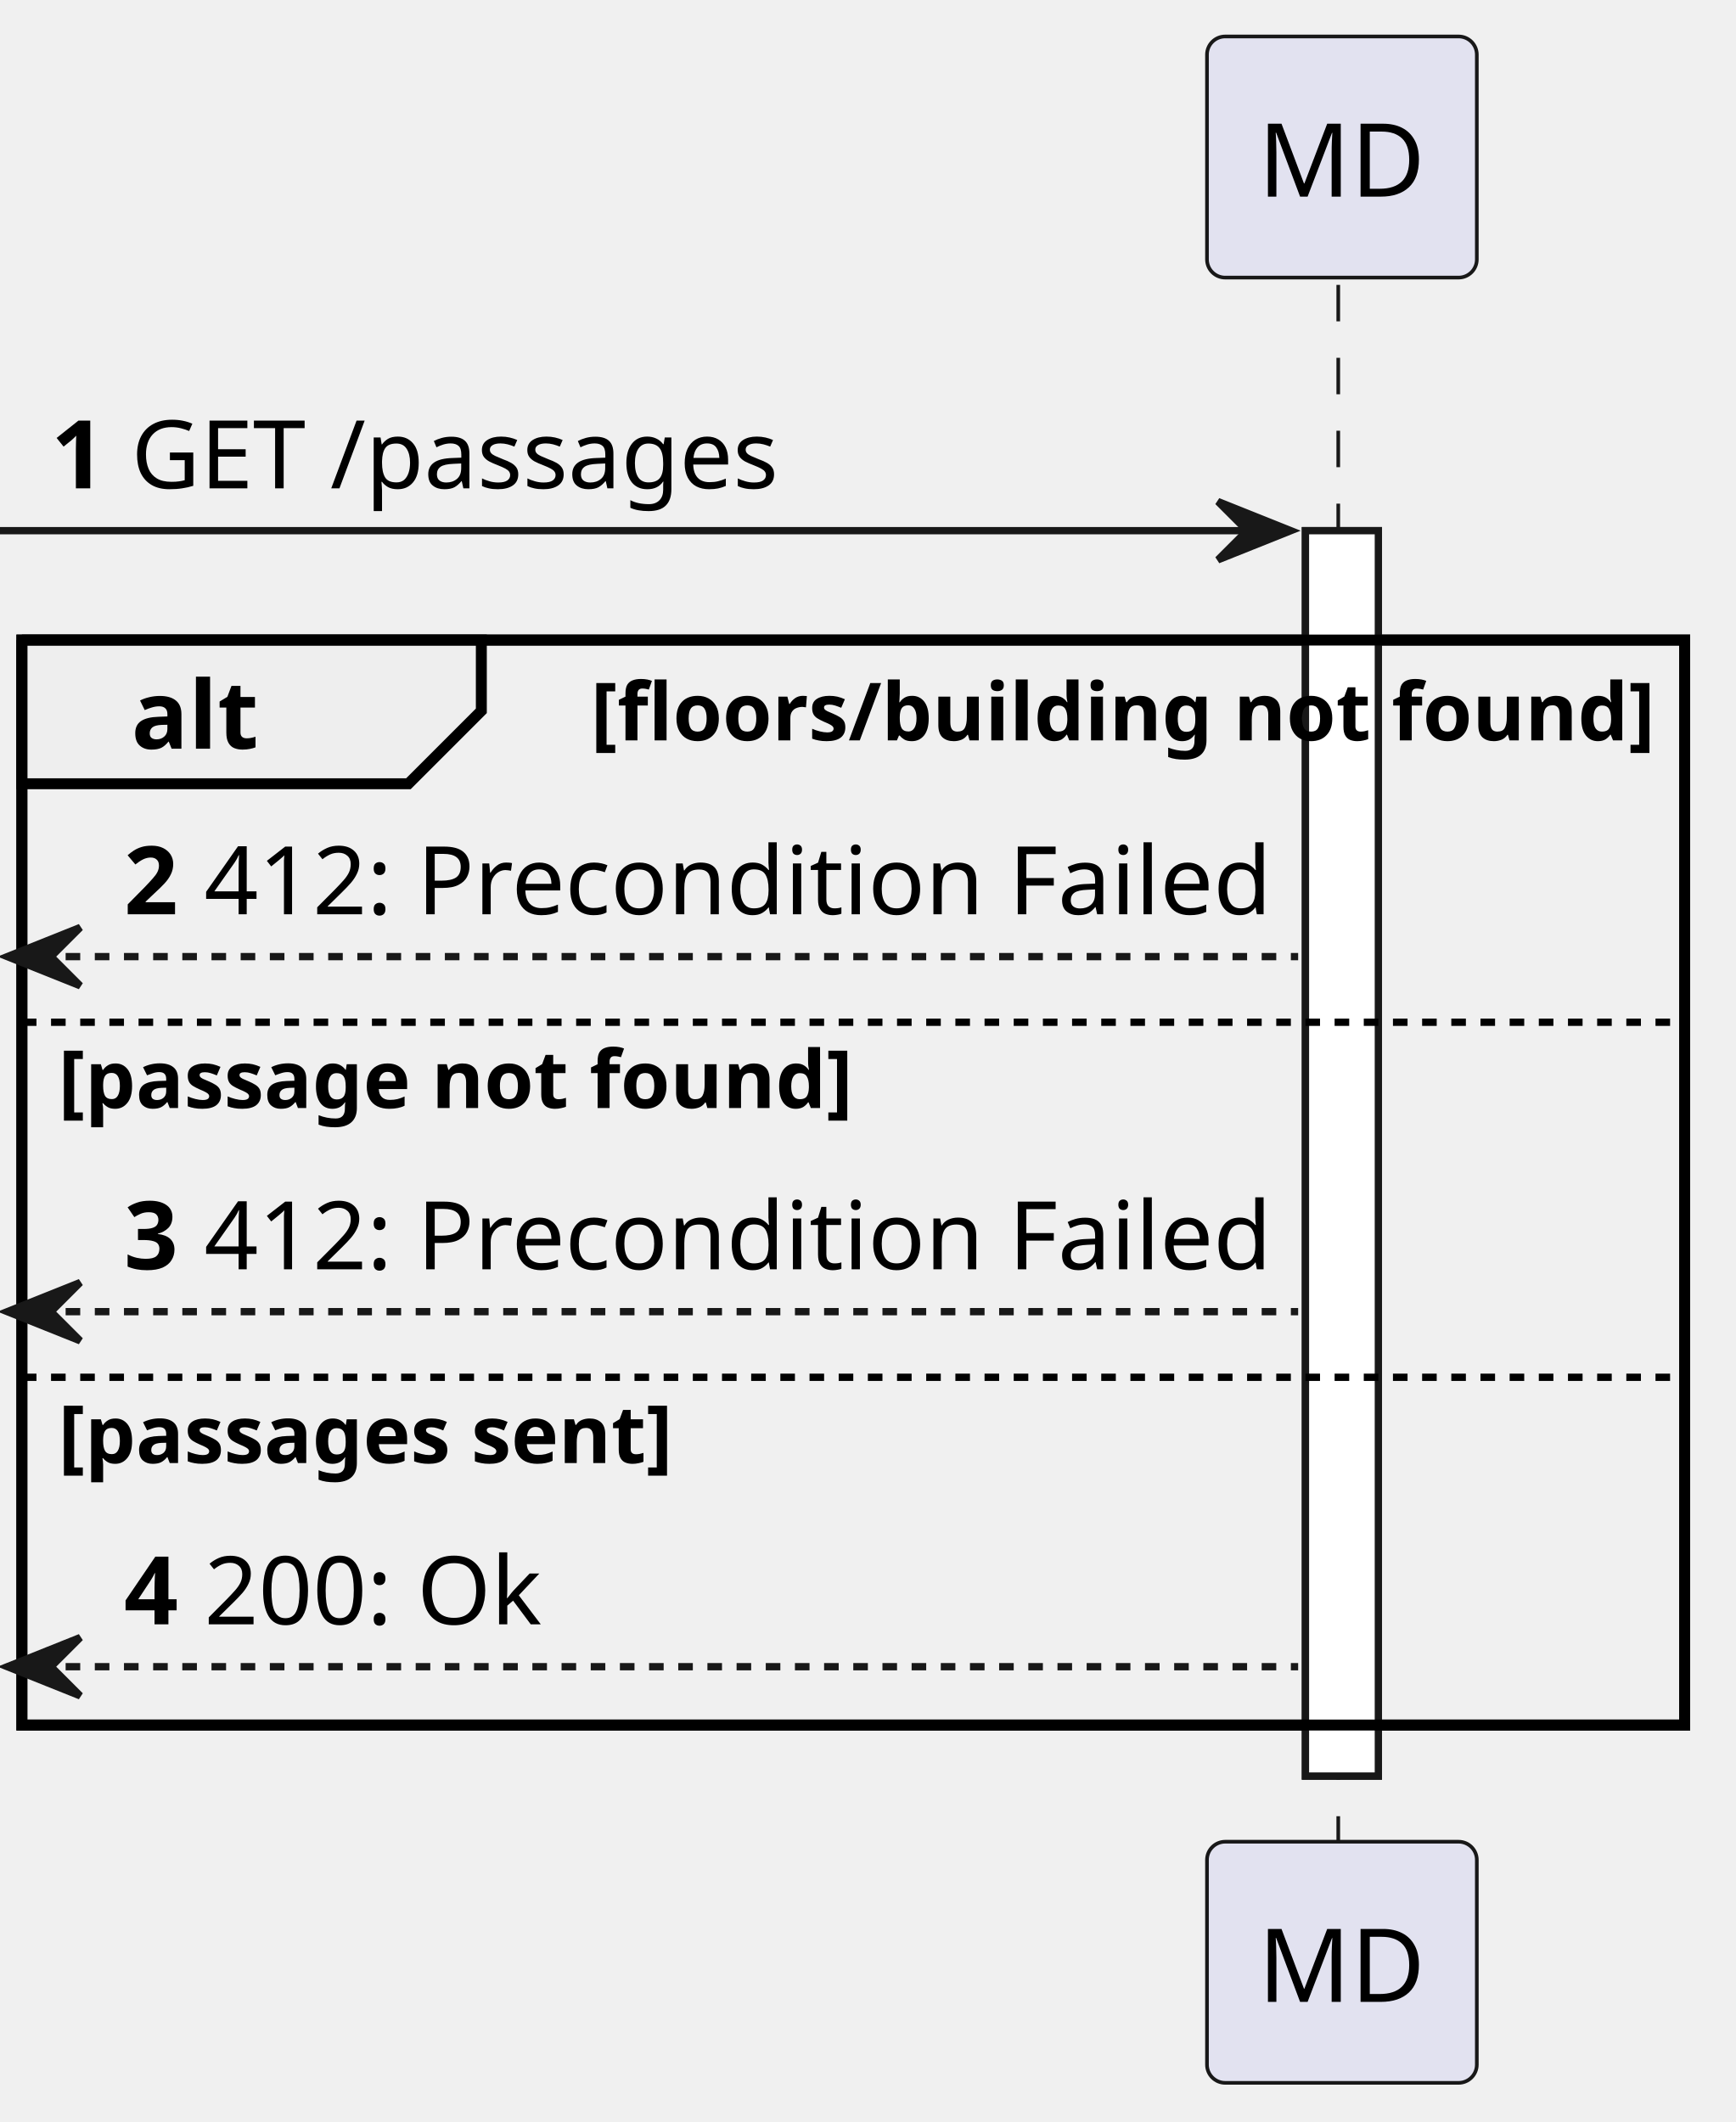
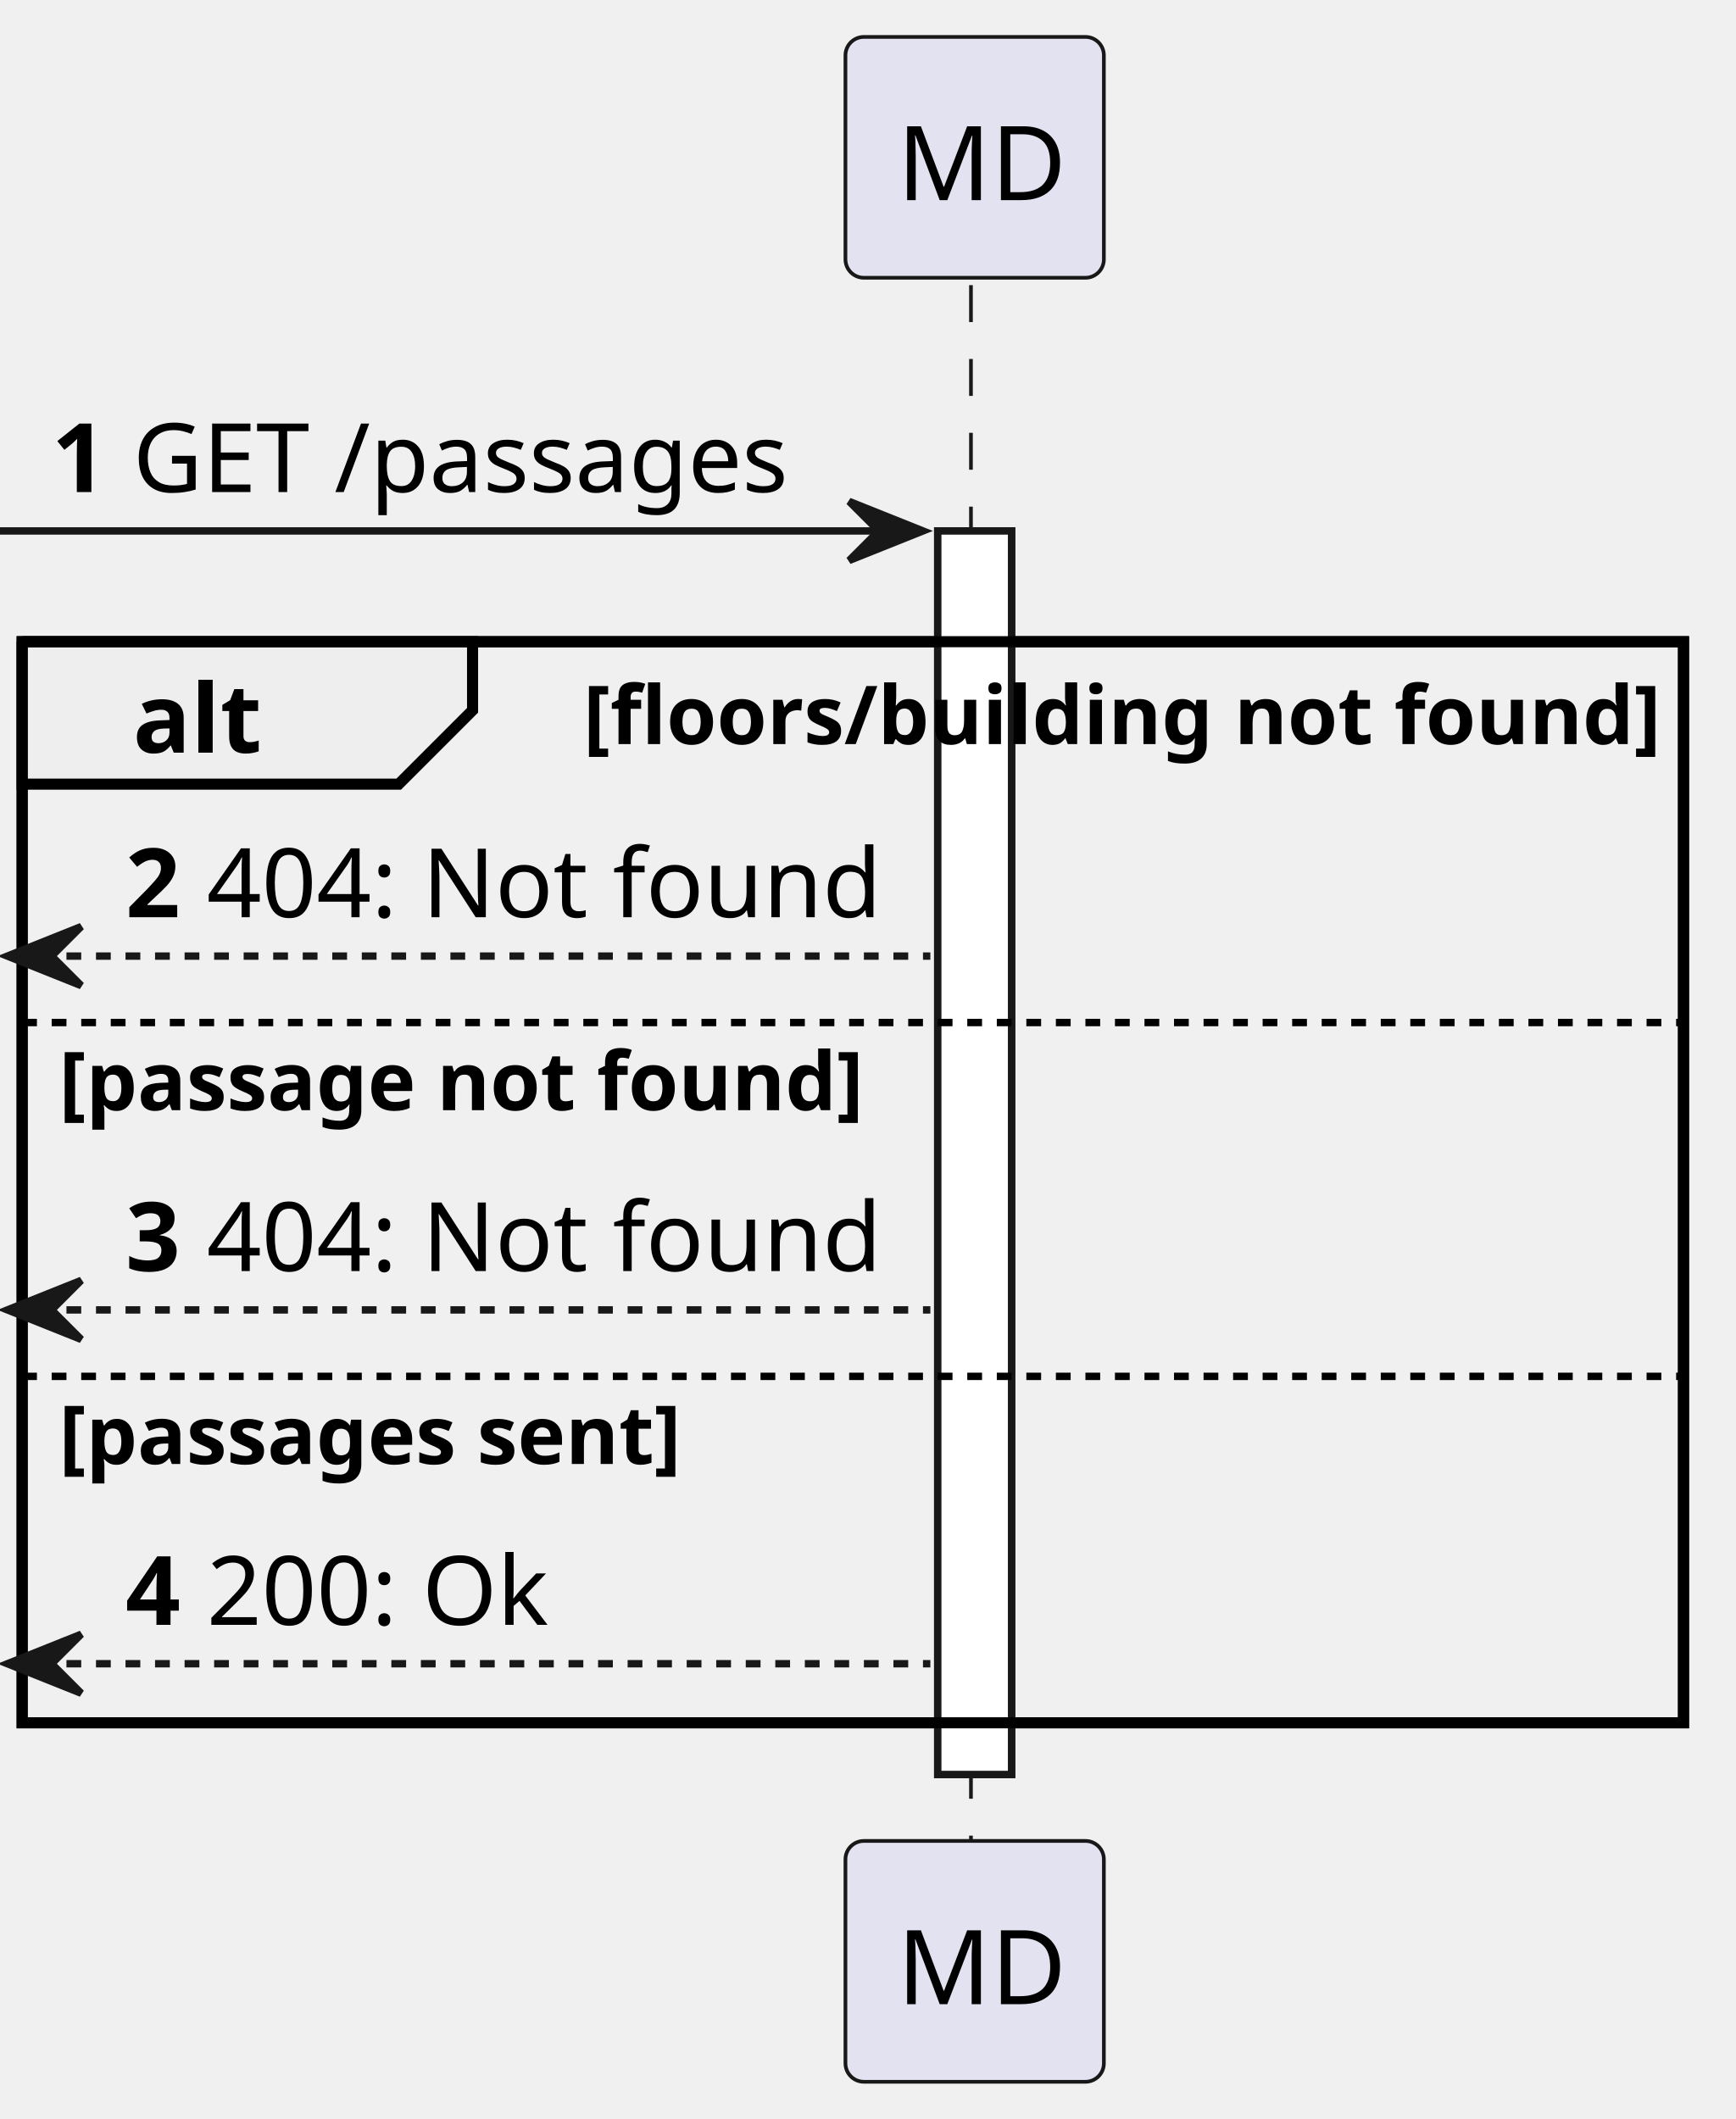
- <svg xmlns="http://www.w3.org/2000/svg" contentStyleType="text/css" height="291px" preserveAspectRatio="none" style="width:238px;height:291px;background:#FFFFFF;" version="1.1" viewBox="0 0 238 291" width="238px" zoomAndPan="magnify">
+ <svg xmlns="http://www.w3.org/2000/svg" contentStyleType="text/css" height="287px" preserveAspectRatio="none" style="width:235px;height:287px;background:#FFFFFF;" version="1.1" viewBox="0 0 235 287" width="235px" zoomAndPan="magnify">
  <defs />
  <g>
-     <rect fill="#FFFFFF" height="170.788" style="stroke:#181818;stroke-width:1.0;" width="10" x="179" y="72.774" />
-     <rect fill="none" height="148.788" style="stroke:#000000;stroke-width:1.5;" width="228" x="3" y="87.774" />
-     <line style="stroke:#181818;stroke-width:0.5;stroke-dasharray:5.0,5.0;" x1="183.5" x2="183.5" y1="39.068" y2="253.562" />
-     <rect fill="#E2E2F0" height="33.068" rx="2.5" ry="2.5" style="stroke:#181818;stroke-width:0.5;" width="37" x="165.5" y="5" />
-     <text fill="#000000" font-family="sans-serif" font-size="14" lengthAdjust="spacing" textLength="23" x="172.5" y="26.966">MD</text>
-     <rect fill="#E2E2F0" height="33.068" rx="2.5" ry="2.5" style="stroke:#181818;stroke-width:0.5;" width="37" x="165.5" y="252.562" />
-     <text fill="#000000" font-family="sans-serif" font-size="14" lengthAdjust="spacing" textLength="23" x="172.5" y="274.528">MD</text>
-     <rect fill="#FFFFFF" height="170.788" style="stroke:#181818;stroke-width:1.0;" width="10" x="179" y="72.774" />
-     <polygon fill="#181818" points="167,68.774,177,72.774,167,76.774,171,72.774" style="stroke:#181818;stroke-width:1.0;" />
-     <line style="stroke:#181818;stroke-width:1.0;" x1="0" x2="173" y1="72.774" y2="72.774" />
-     <text fill="#000000" font-family="sans-serif" font-size="13" font-weight="bold" lengthAdjust="spacing" textLength="7" x="7" y="66.965">1</text>
-     <text fill="#000000" font-family="sans-serif" font-size="13" lengthAdjust="spacing" textLength="86" x="18" y="66.965">GET /passages</text>
-     <path d="M3,87.774 L66,87.774 L66,97.48 L56,107.48 L3,107.48 L3,87.774 " fill="#EEEEEE" style="stroke:#000000;stroke-width:1.5;" />
-     <rect fill="none" height="148.788" style="stroke:#000000;stroke-width:1.5;" width="228" x="3" y="87.774" />
-     <text fill="#000000" font-family="sans-serif" font-size="13" font-weight="bold" lengthAdjust="spacing" textLength="18" x="18" y="102.671">alt</text>
-     <text fill="#000000" font-family="sans-serif" font-size="11" font-weight="bold" lengthAdjust="spacing" textLength="145" x="81" y="101.533">[floors/building not found]</text>
-     <polygon fill="#181818" points="11,127.186,1,131.186,11,135.186,7,131.186" style="stroke:#181818;stroke-width:1.0;" />
-     <line style="stroke:#181818;stroke-width:1.0;stroke-dasharray:2.0,2.0;" x1="5" x2="178" y1="131.186" y2="131.186" />
-     <text fill="#000000" font-family="sans-serif" font-size="13" font-weight="bold" lengthAdjust="spacing" textLength="7" x="17" y="125.377">2</text>
-     <text fill="#000000" font-family="sans-serif" font-size="13" lengthAdjust="spacing" textLength="142" x="28" y="125.377">412: Precondition Failed</text>
-     <line style="stroke:#000000;stroke-width:1.0;stroke-dasharray:2.0,2.0;" x1="3" x2="231" y1="140.186" y2="140.186" />
-     <text fill="#000000" font-family="sans-serif" font-size="11" font-weight="bold" lengthAdjust="spacing" textLength="110" x="8" y="151.945">[passage not found]</text>
-     <polygon fill="#181818" points="11,175.874,1,179.874,11,183.874,7,179.874" style="stroke:#181818;stroke-width:1.0;" />
-     <line style="stroke:#181818;stroke-width:1.0;stroke-dasharray:2.0,2.0;" x1="5" x2="178" y1="179.874" y2="179.874" />
-     <text fill="#000000" font-family="sans-serif" font-size="13" font-weight="bold" lengthAdjust="spacing" textLength="7" x="17" y="174.065">3</text>
-     <text fill="#000000" font-family="sans-serif" font-size="13" lengthAdjust="spacing" textLength="142" x="28" y="174.065">412: Precondition Failed</text>
-     <line style="stroke:#000000;stroke-width:1.0;stroke-dasharray:2.0,2.0;" x1="3" x2="231" y1="188.874" y2="188.874" />
-     <text fill="#000000" font-family="sans-serif" font-size="11" font-weight="bold" lengthAdjust="spacing" textLength="85" x="8" y="200.633">[passages sent]</text>
-     <polygon fill="#181818" points="11,224.562,1,228.562,11,232.562,7,228.562" style="stroke:#181818;stroke-width:1.0;" />
-     <line style="stroke:#181818;stroke-width:1.0;stroke-dasharray:2.0,2.0;" x1="5" x2="178" y1="228.562" y2="228.562" />
-     <text fill="#000000" font-family="sans-serif" font-size="13" font-weight="bold" lengthAdjust="spacing" textLength="7" x="17" y="222.753">4</text>
-     <text fill="#000000" font-family="sans-serif" font-size="13" lengthAdjust="spacing" textLength="44" x="28" y="222.753">200: Ok</text>
+     <rect fill="#FFFFFF" height="168.426" style="stroke:#181818;stroke-width:1.0;" width="10" x="127" y="71.912" />
+     <rect fill="none" height="146.426" style="stroke:#000000;stroke-width:1.5;" width="225" x="3" y="86.912" />
+     <line style="stroke:#181818;stroke-width:0.5;stroke-dasharray:5.0,5.0;" x1="131.5" x2="131.5" y1="38.621" y2="250.338" />
+     <rect fill="#E2E2F0" height="32.621" rx="2.5" ry="2.5" style="stroke:#181818;stroke-width:0.5;" width="35" x="114.5" y="5" />
+     <text fill="#000000" font-family="sans-serif" font-size="14" lengthAdjust="spacing" textLength="21" x="121.5" y="27.107">MD</text>
+     <rect fill="#E2E2F0" height="32.621" rx="2.5" ry="2.5" style="stroke:#181818;stroke-width:0.5;" width="35" x="114.5" y="249.338" />
+     <text fill="#000000" font-family="sans-serif" font-size="14" lengthAdjust="spacing" textLength="21" x="121.5" y="271.445">MD</text>
+     <rect fill="#FFFFFF" height="168.426" style="stroke:#181818;stroke-width:1.0;" width="10" x="127" y="71.912" />
+     <polygon fill="#181818" points="115,67.912,125,71.912,115,75.912,119,71.912" style="stroke:#181818;stroke-width:1.0;" />
+     <line style="stroke:#181818;stroke-width:1.0;" x1="0" x2="121" y1="71.912" y2="71.912" />
+     <text fill="#000000" font-family="sans-serif" font-size="13" font-weight="bold" lengthAdjust="spacing" textLength="7" x="7" y="66.649">1</text>
+     <text fill="#000000" font-family="sans-serif" font-size="13" lengthAdjust="spacing" textLength="90" x="18" y="66.649">GET /passages</text>
+     <path d="M3,86.912 L64,86.912 L64,96.203 L54,106.203 L3,106.203 L3,86.912 " fill="#EEEEEE" style="stroke:#000000;stroke-width:1.5;" />
+     <rect fill="none" height="146.426" style="stroke:#000000;stroke-width:1.5;" width="225" x="3" y="86.912" />
+     <text fill="#000000" font-family="sans-serif" font-size="13" font-weight="bold" lengthAdjust="spacing" textLength="16" x="18" y="101.94">alt</text>
+     <text fill="#000000" font-family="sans-serif" font-size="11" font-weight="bold" lengthAdjust="spacing" textLength="144" x="79" y="100.782">[floors/building not found]</text>
+     <polygon fill="#181818" points="11,125.494,1,129.494,11,133.494,7,129.494" style="stroke:#181818;stroke-width:1.0;" />
+     <line style="stroke:#181818;stroke-width:1.0;stroke-dasharray:2.0,2.0;" x1="5" x2="126" y1="129.494" y2="129.494" />
+     <text fill="#000000" font-family="sans-serif" font-size="13" font-weight="bold" lengthAdjust="spacing" textLength="7" x="17" y="124.231">2</text>
+     <text fill="#000000" font-family="sans-serif" font-size="13" lengthAdjust="spacing" textLength="84" x="28" y="124.231">404: Not found</text>
+     <line style="stroke:#000000;stroke-width:1.0;stroke-dasharray:2.0,2.0;" x1="3" x2="228" y1="138.494" y2="138.494" />
+     <text fill="#000000" font-family="sans-serif" font-size="11" font-weight="bold" lengthAdjust="spacing" textLength="111" x="8" y="150.364">[passage not found]</text>
+     <polygon fill="#181818" points="11,173.416,1,177.416,11,181.416,7,177.416" style="stroke:#181818;stroke-width:1.0;" />
+     <line style="stroke:#181818;stroke-width:1.0;stroke-dasharray:2.0,2.0;" x1="5" x2="126" y1="177.416" y2="177.416" />
+     <text fill="#000000" font-family="sans-serif" font-size="13" font-weight="bold" lengthAdjust="spacing" textLength="7" x="17" y="172.153">3</text>
+     <text fill="#000000" font-family="sans-serif" font-size="13" lengthAdjust="spacing" textLength="84" x="28" y="172.153">404: Not found</text>
+     <line style="stroke:#000000;stroke-width:1.0;stroke-dasharray:2.0,2.0;" x1="3" x2="228" y1="186.416" y2="186.416" />
+     <text fill="#000000" font-family="sans-serif" font-size="11" font-weight="bold" lengthAdjust="spacing" textLength="90" x="8" y="198.286">[passages sent]</text>
+     <polygon fill="#181818" points="11,221.338,1,225.338,11,229.338,7,225.338" style="stroke:#181818;stroke-width:1.0;" />
+     <line style="stroke:#181818;stroke-width:1.0;stroke-dasharray:2.0,2.0;" x1="5" x2="126" y1="225.338" y2="225.338" />
+     <text fill="#000000" font-family="sans-serif" font-size="13" font-weight="bold" lengthAdjust="spacing" textLength="7" x="17" y="220.075">4</text>
+     <text fill="#000000" font-family="sans-serif" font-size="13" lengthAdjust="spacing" textLength="46" x="28" y="220.075">200: Ok</text>
  </g>
</svg>
